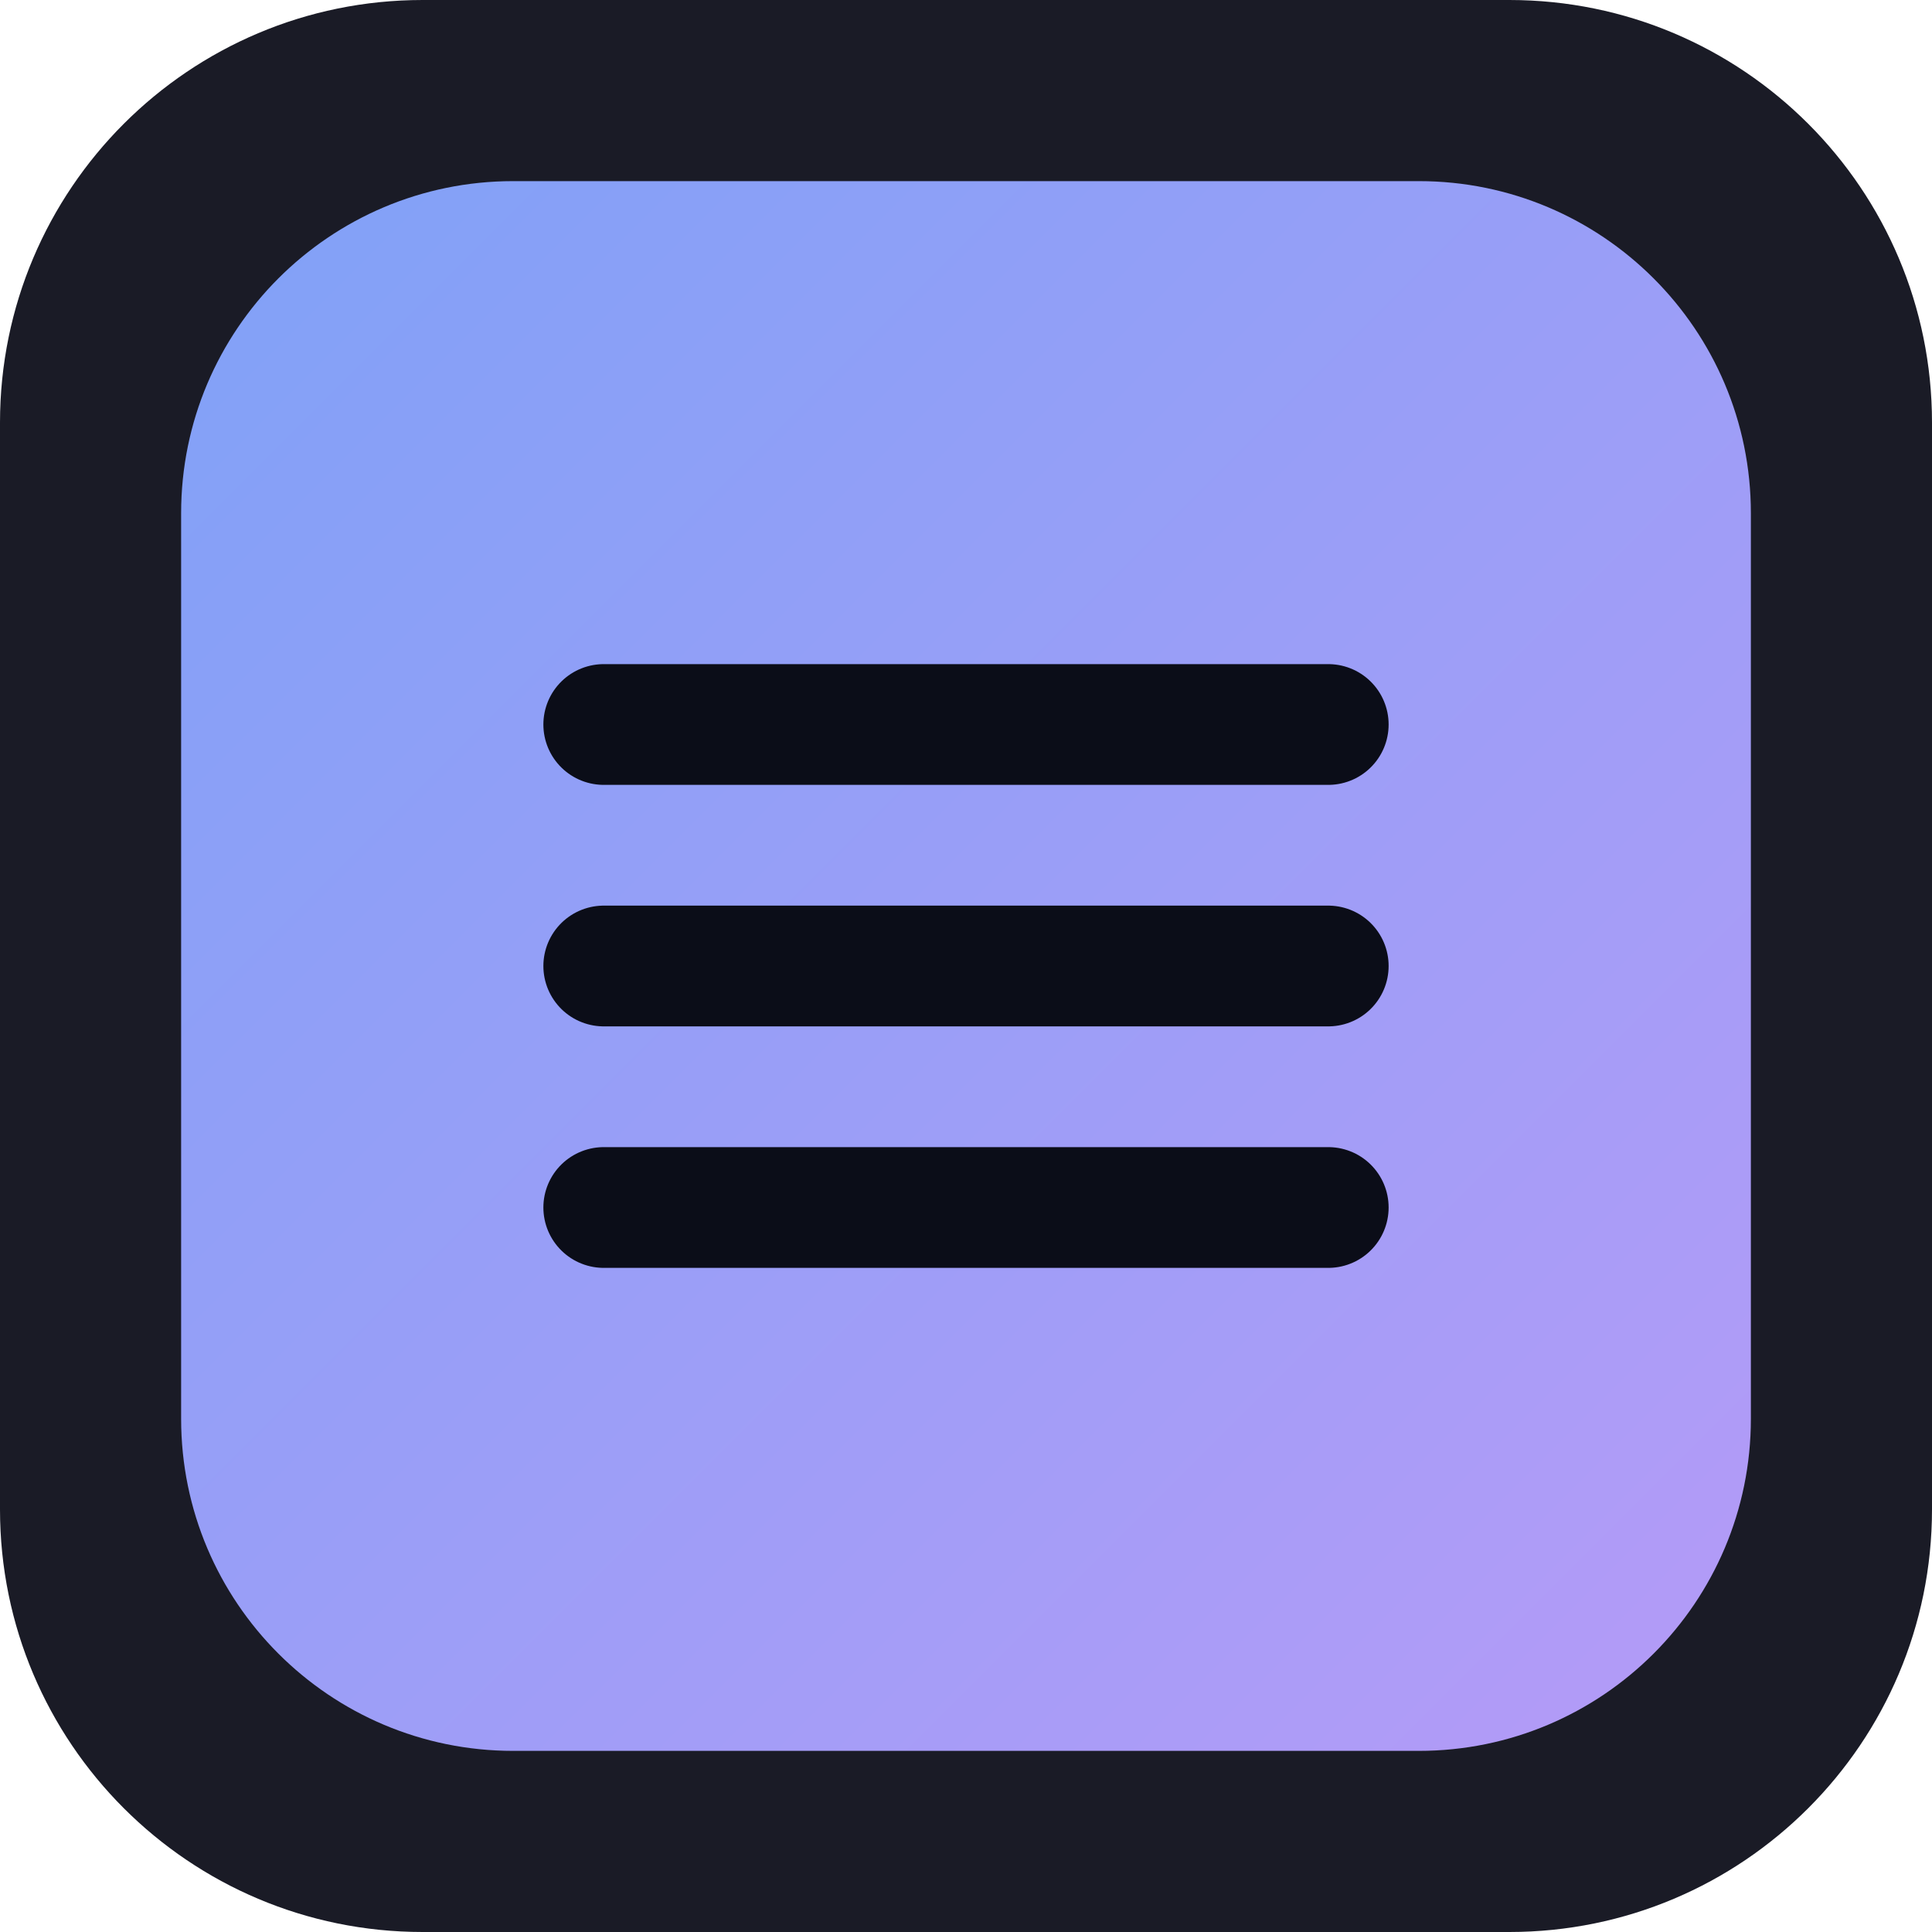
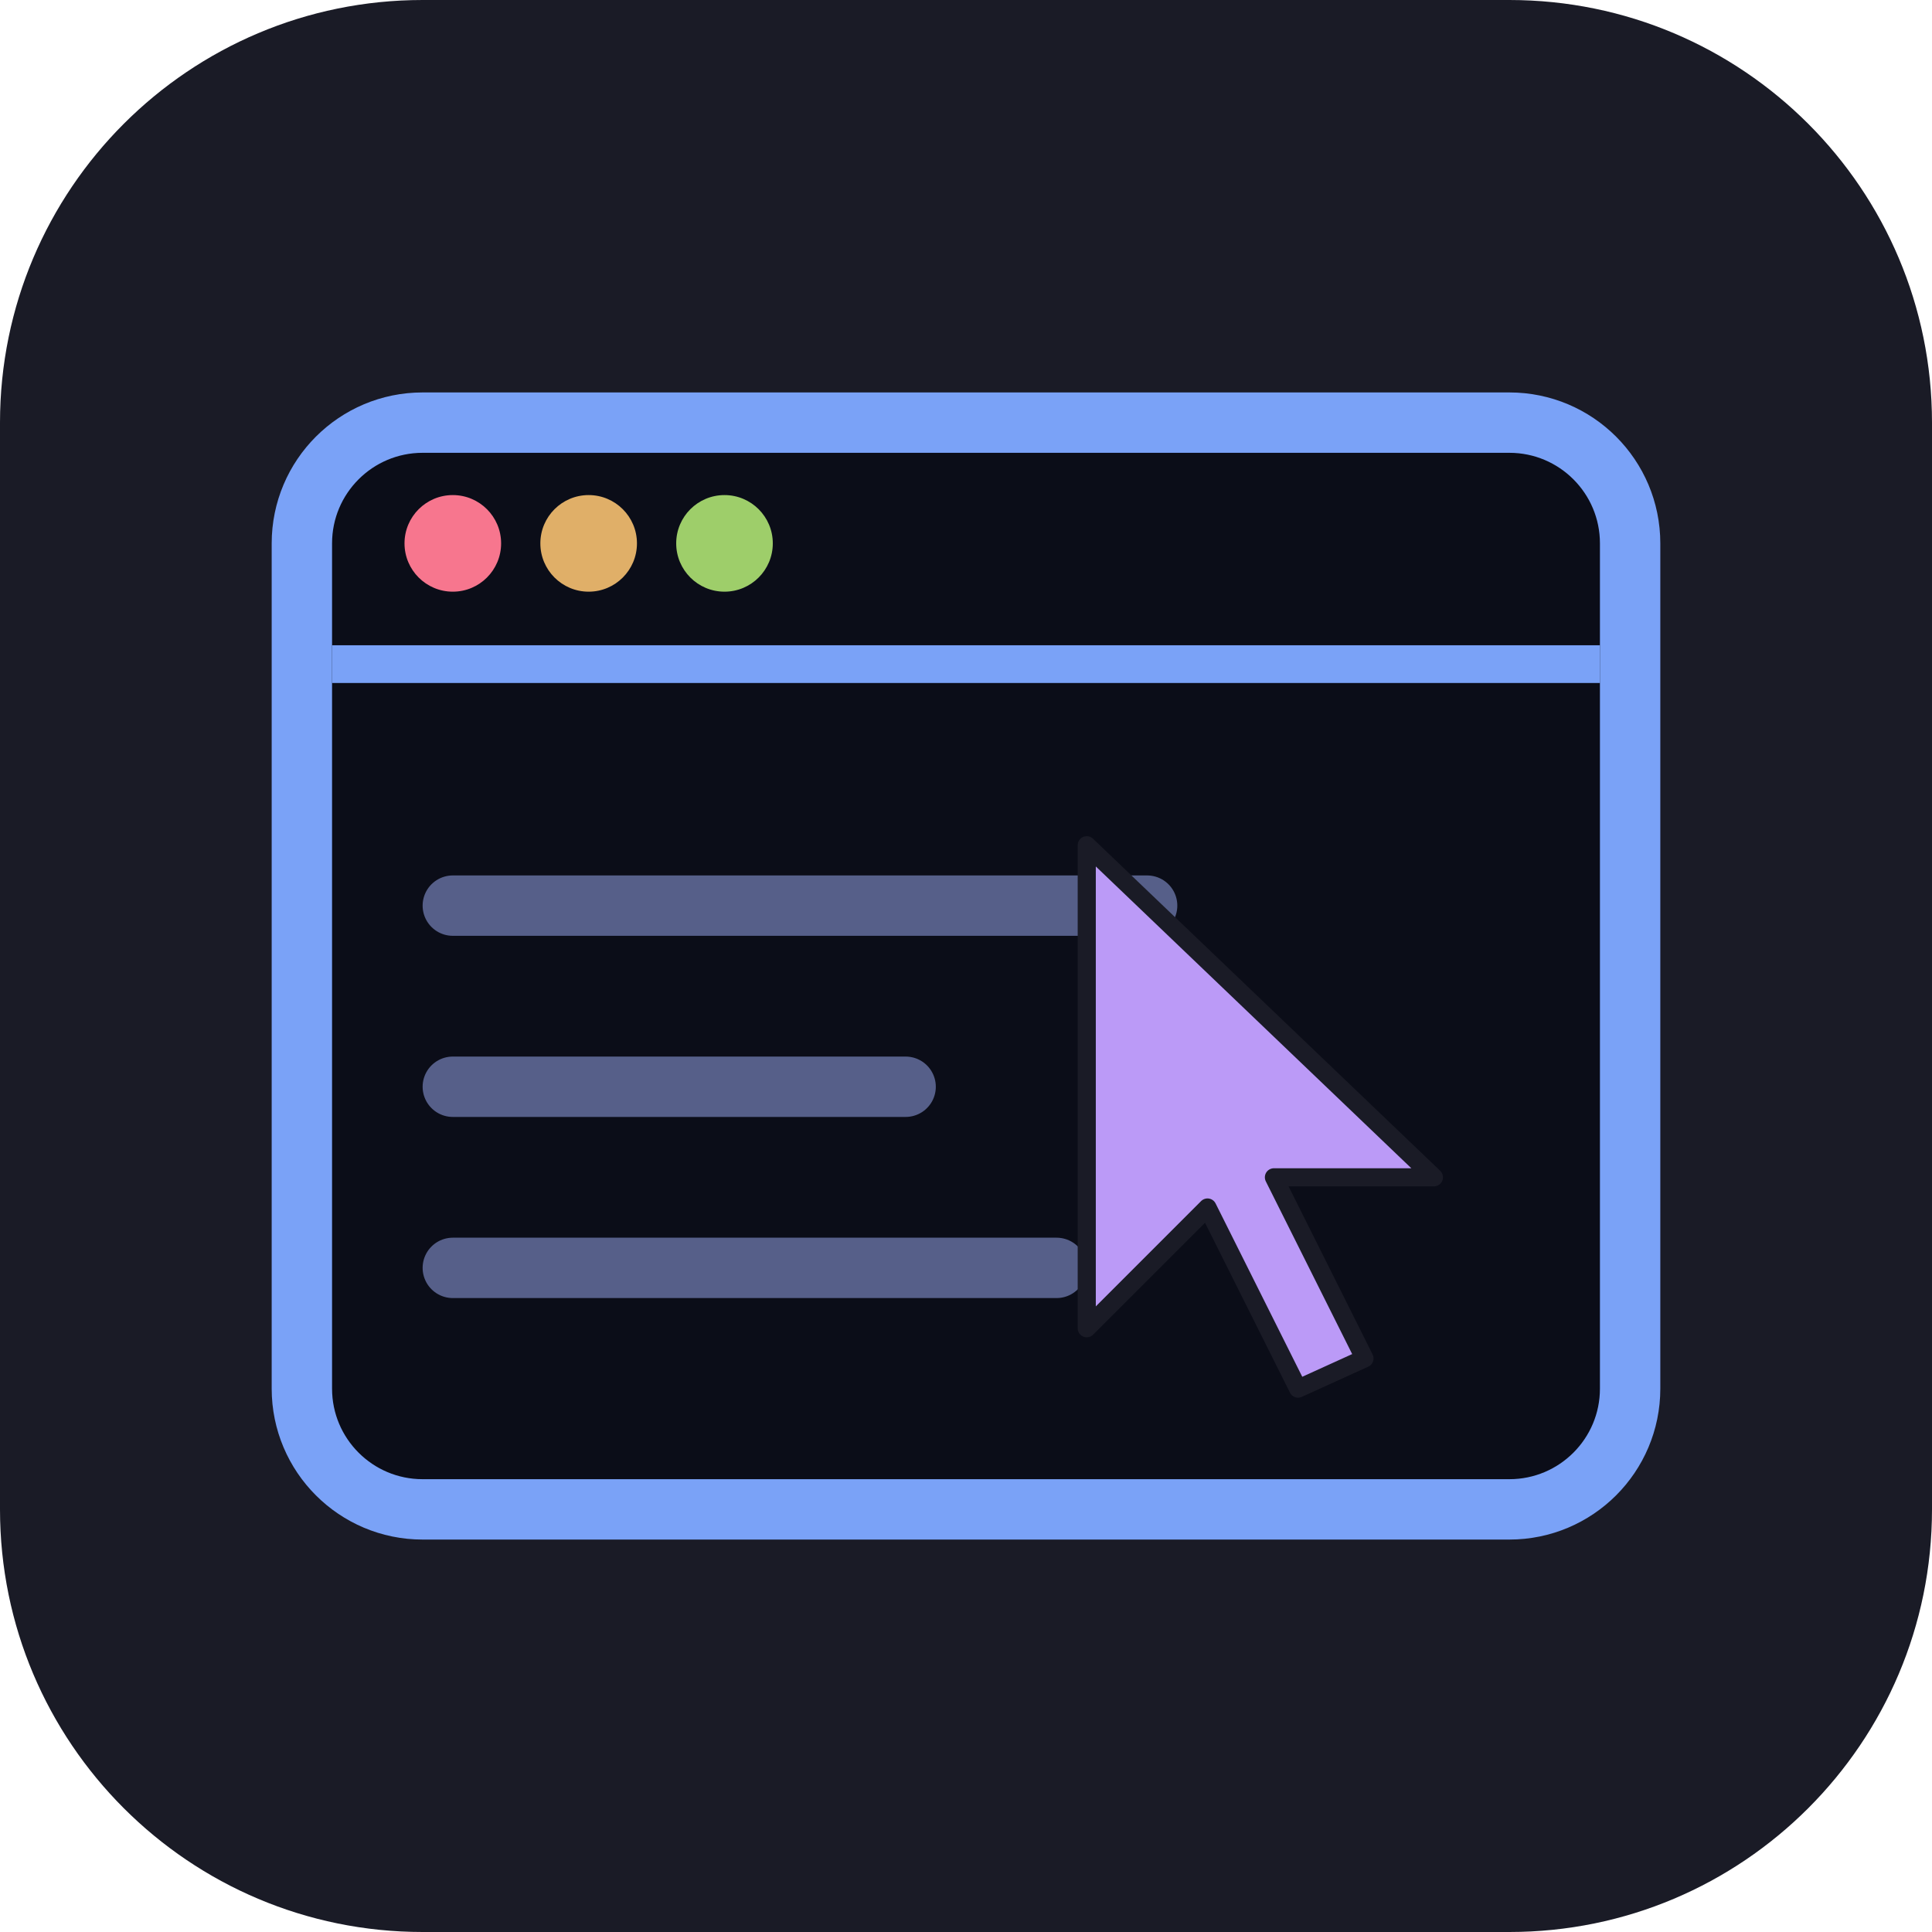
<svg xmlns="http://www.w3.org/2000/svg" viewBox="0 0 64 64" width="64" height="64">
-   <defs>
-     <linearGradient id="g" x1="0" y1="0" x2="64" y2="64" gradientUnits="userSpaceOnUse">
-       <stop offset="0" stop-color="#7aa2f7" />
-       <stop offset="1" stop-color="#bb9af7" />
-     </linearGradient>
-   </defs>
  <rect width="64" height="64" rx="14" fill="#1a1b26" />
-   <rect x="6" y="6" width="52" height="52" rx="11" fill="url(#g)" />
-   <g fill="#0b0d18" stroke="#0b0d18" stroke-width="4" stroke-linecap="round">
-     <line x1="20" y1="24" x2="44" y2="24" />
-     <line x1="20" y1="32" x2="44" y2="32" />
-     <line x1="20" y1="40" x2="44" y2="40" />
-   </g>
+   <rect x="10" y="14" width="44" height="36" rx="4" fill="#0b0d18" stroke="#7aa2f7" stroke-width="2" />
+   <line x1="11" y1="22" x2="53" y2="22" stroke="#7aa2f7" stroke-width="1.25" />
+   <circle cx="15" cy="18" r="1.6" fill="#f7768e" />
+   <circle cx="19.5" cy="18" r="1.6" fill="#e0af68" />
+   <circle cx="24" cy="18" r="1.6" fill="#9ece6a" />
+   <line x1="15" y1="30" x2="38" y2="30" stroke="#565f89" stroke-width="2" stroke-linecap="round" />
+   <line x1="15" y1="36" x2="30" y2="36" stroke="#565f89" stroke-width="2" stroke-linecap="round" />
+   <line x1="15" y1="42" x2="35" y2="42" stroke="#565f89" stroke-width="2" stroke-linecap="round" />
+   <path d="M36 28 L36 44 L40 40 L43 46 L45.2 45 L42.2 39 L47.5 39 Z" fill="#bb9af7" stroke="#1a1b26" stroke-width="0.6" stroke-linejoin="round" />
</svg>
